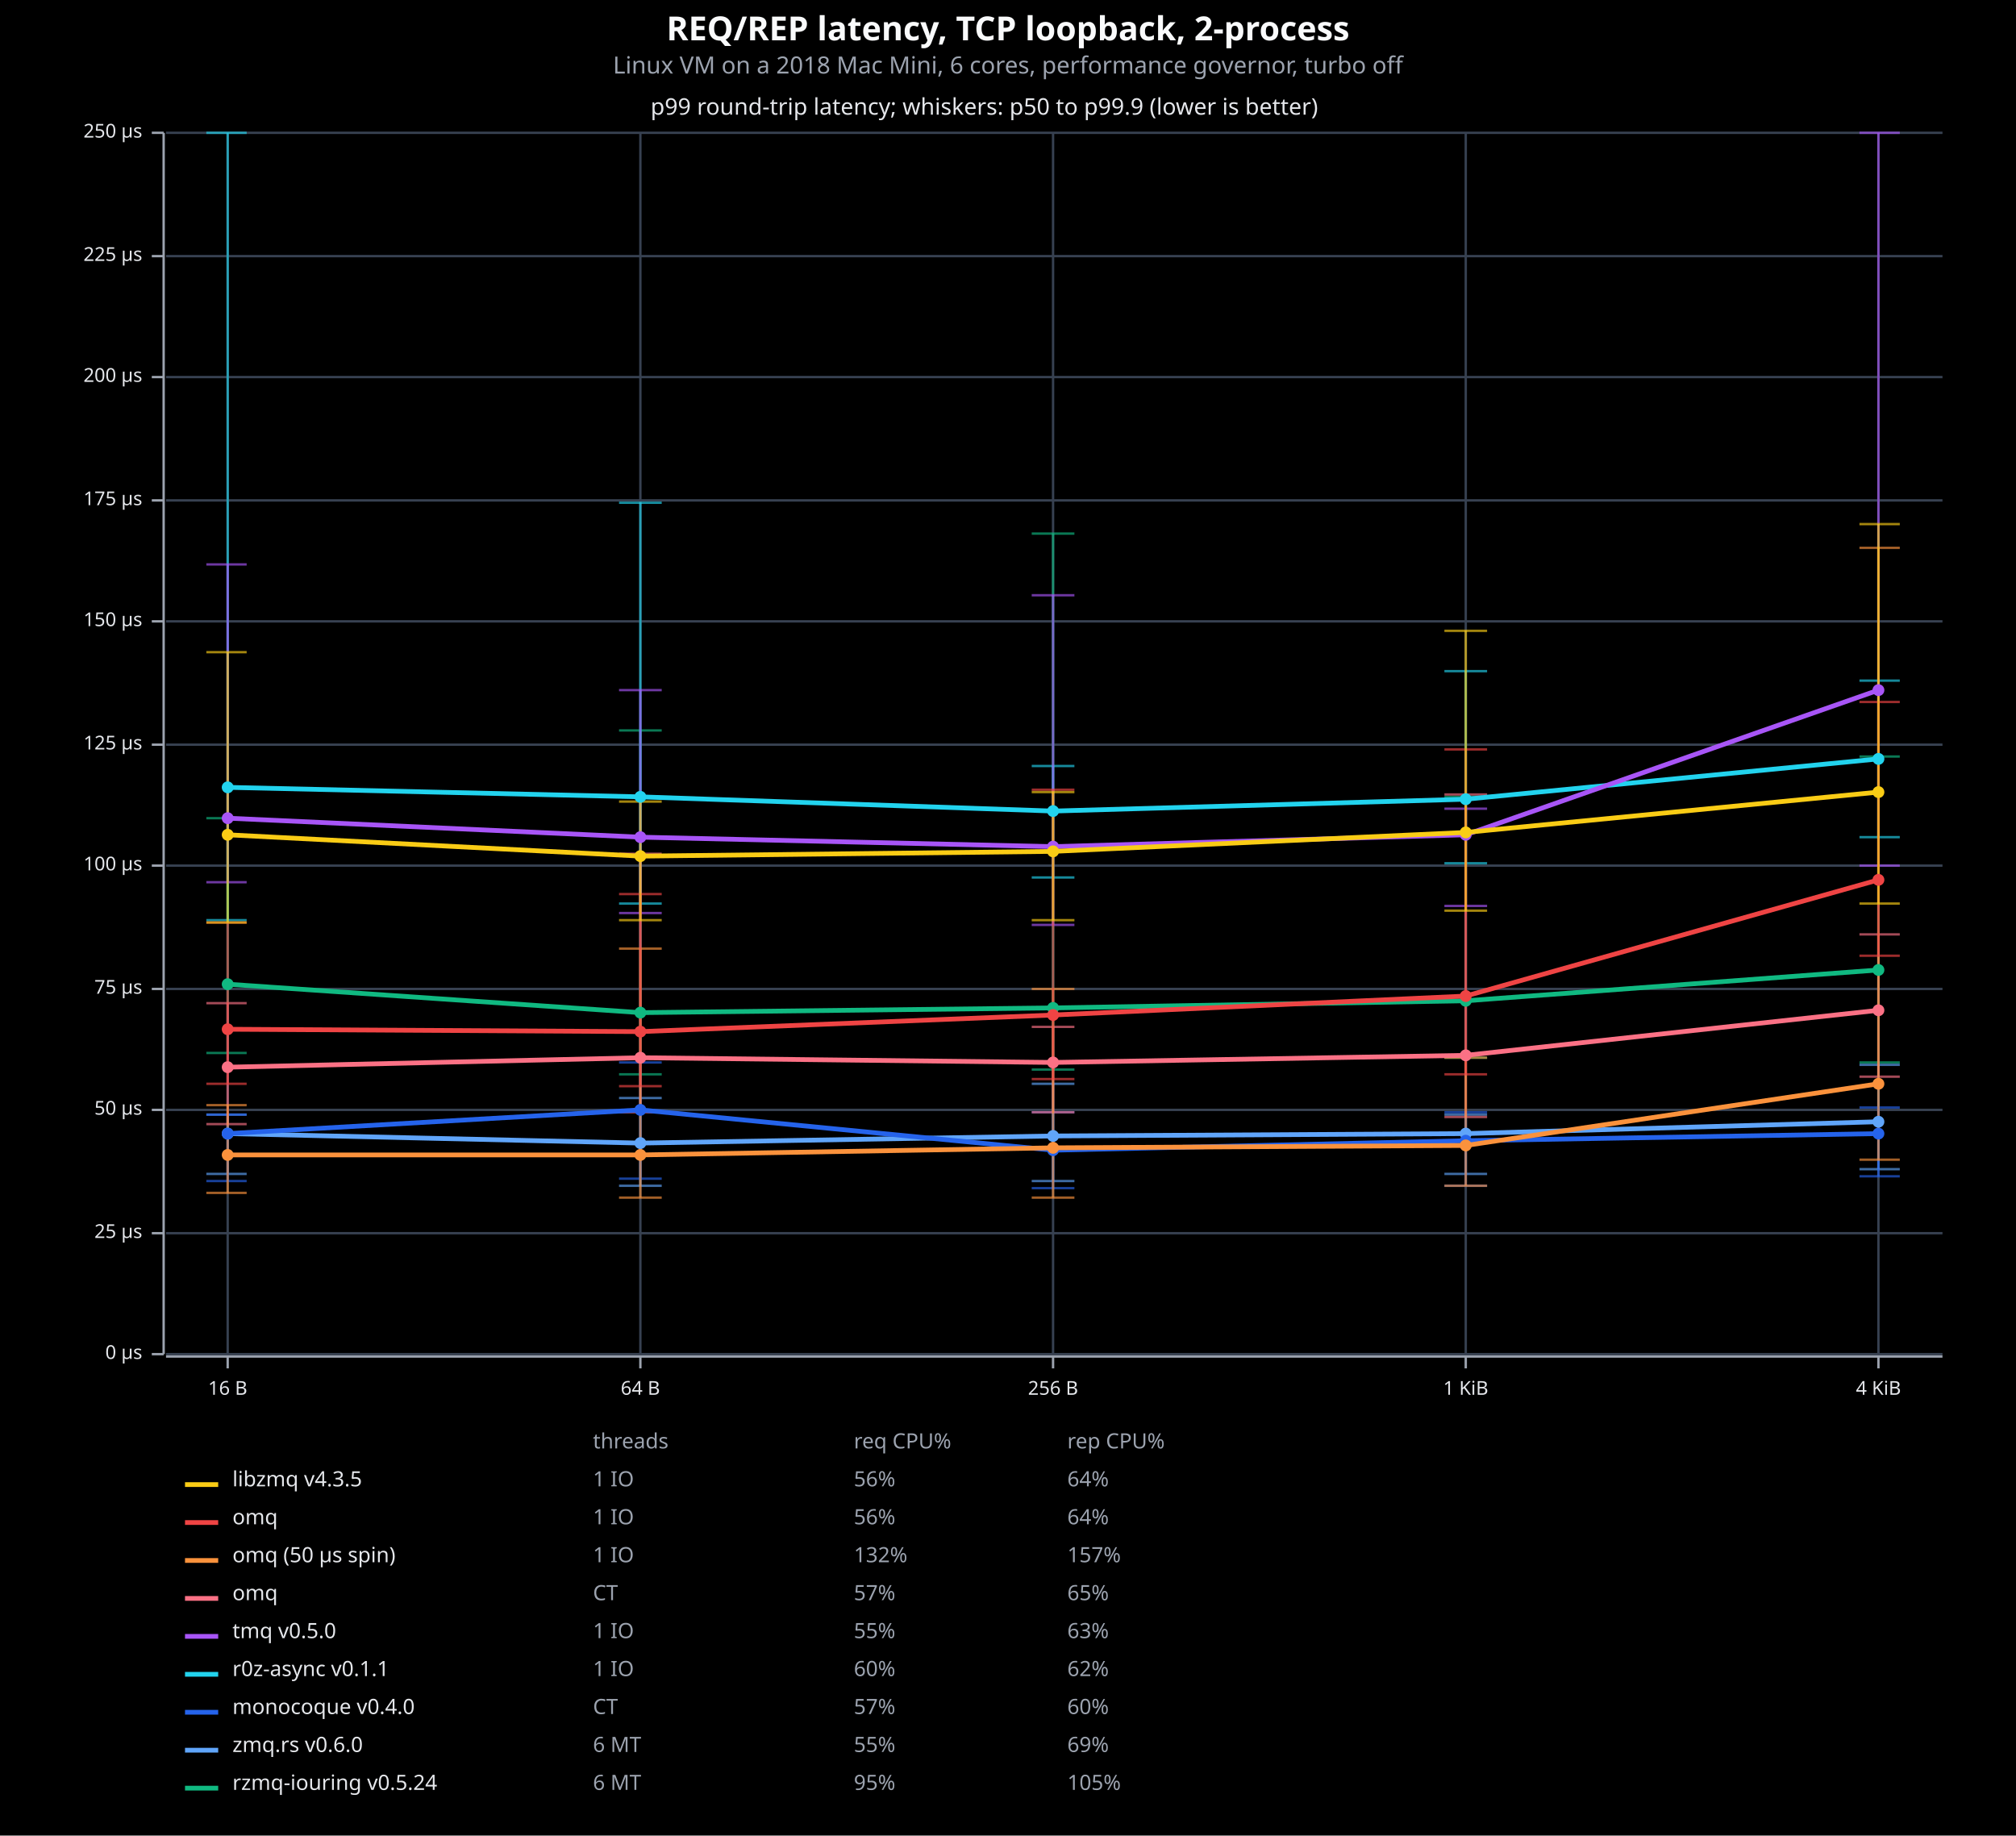
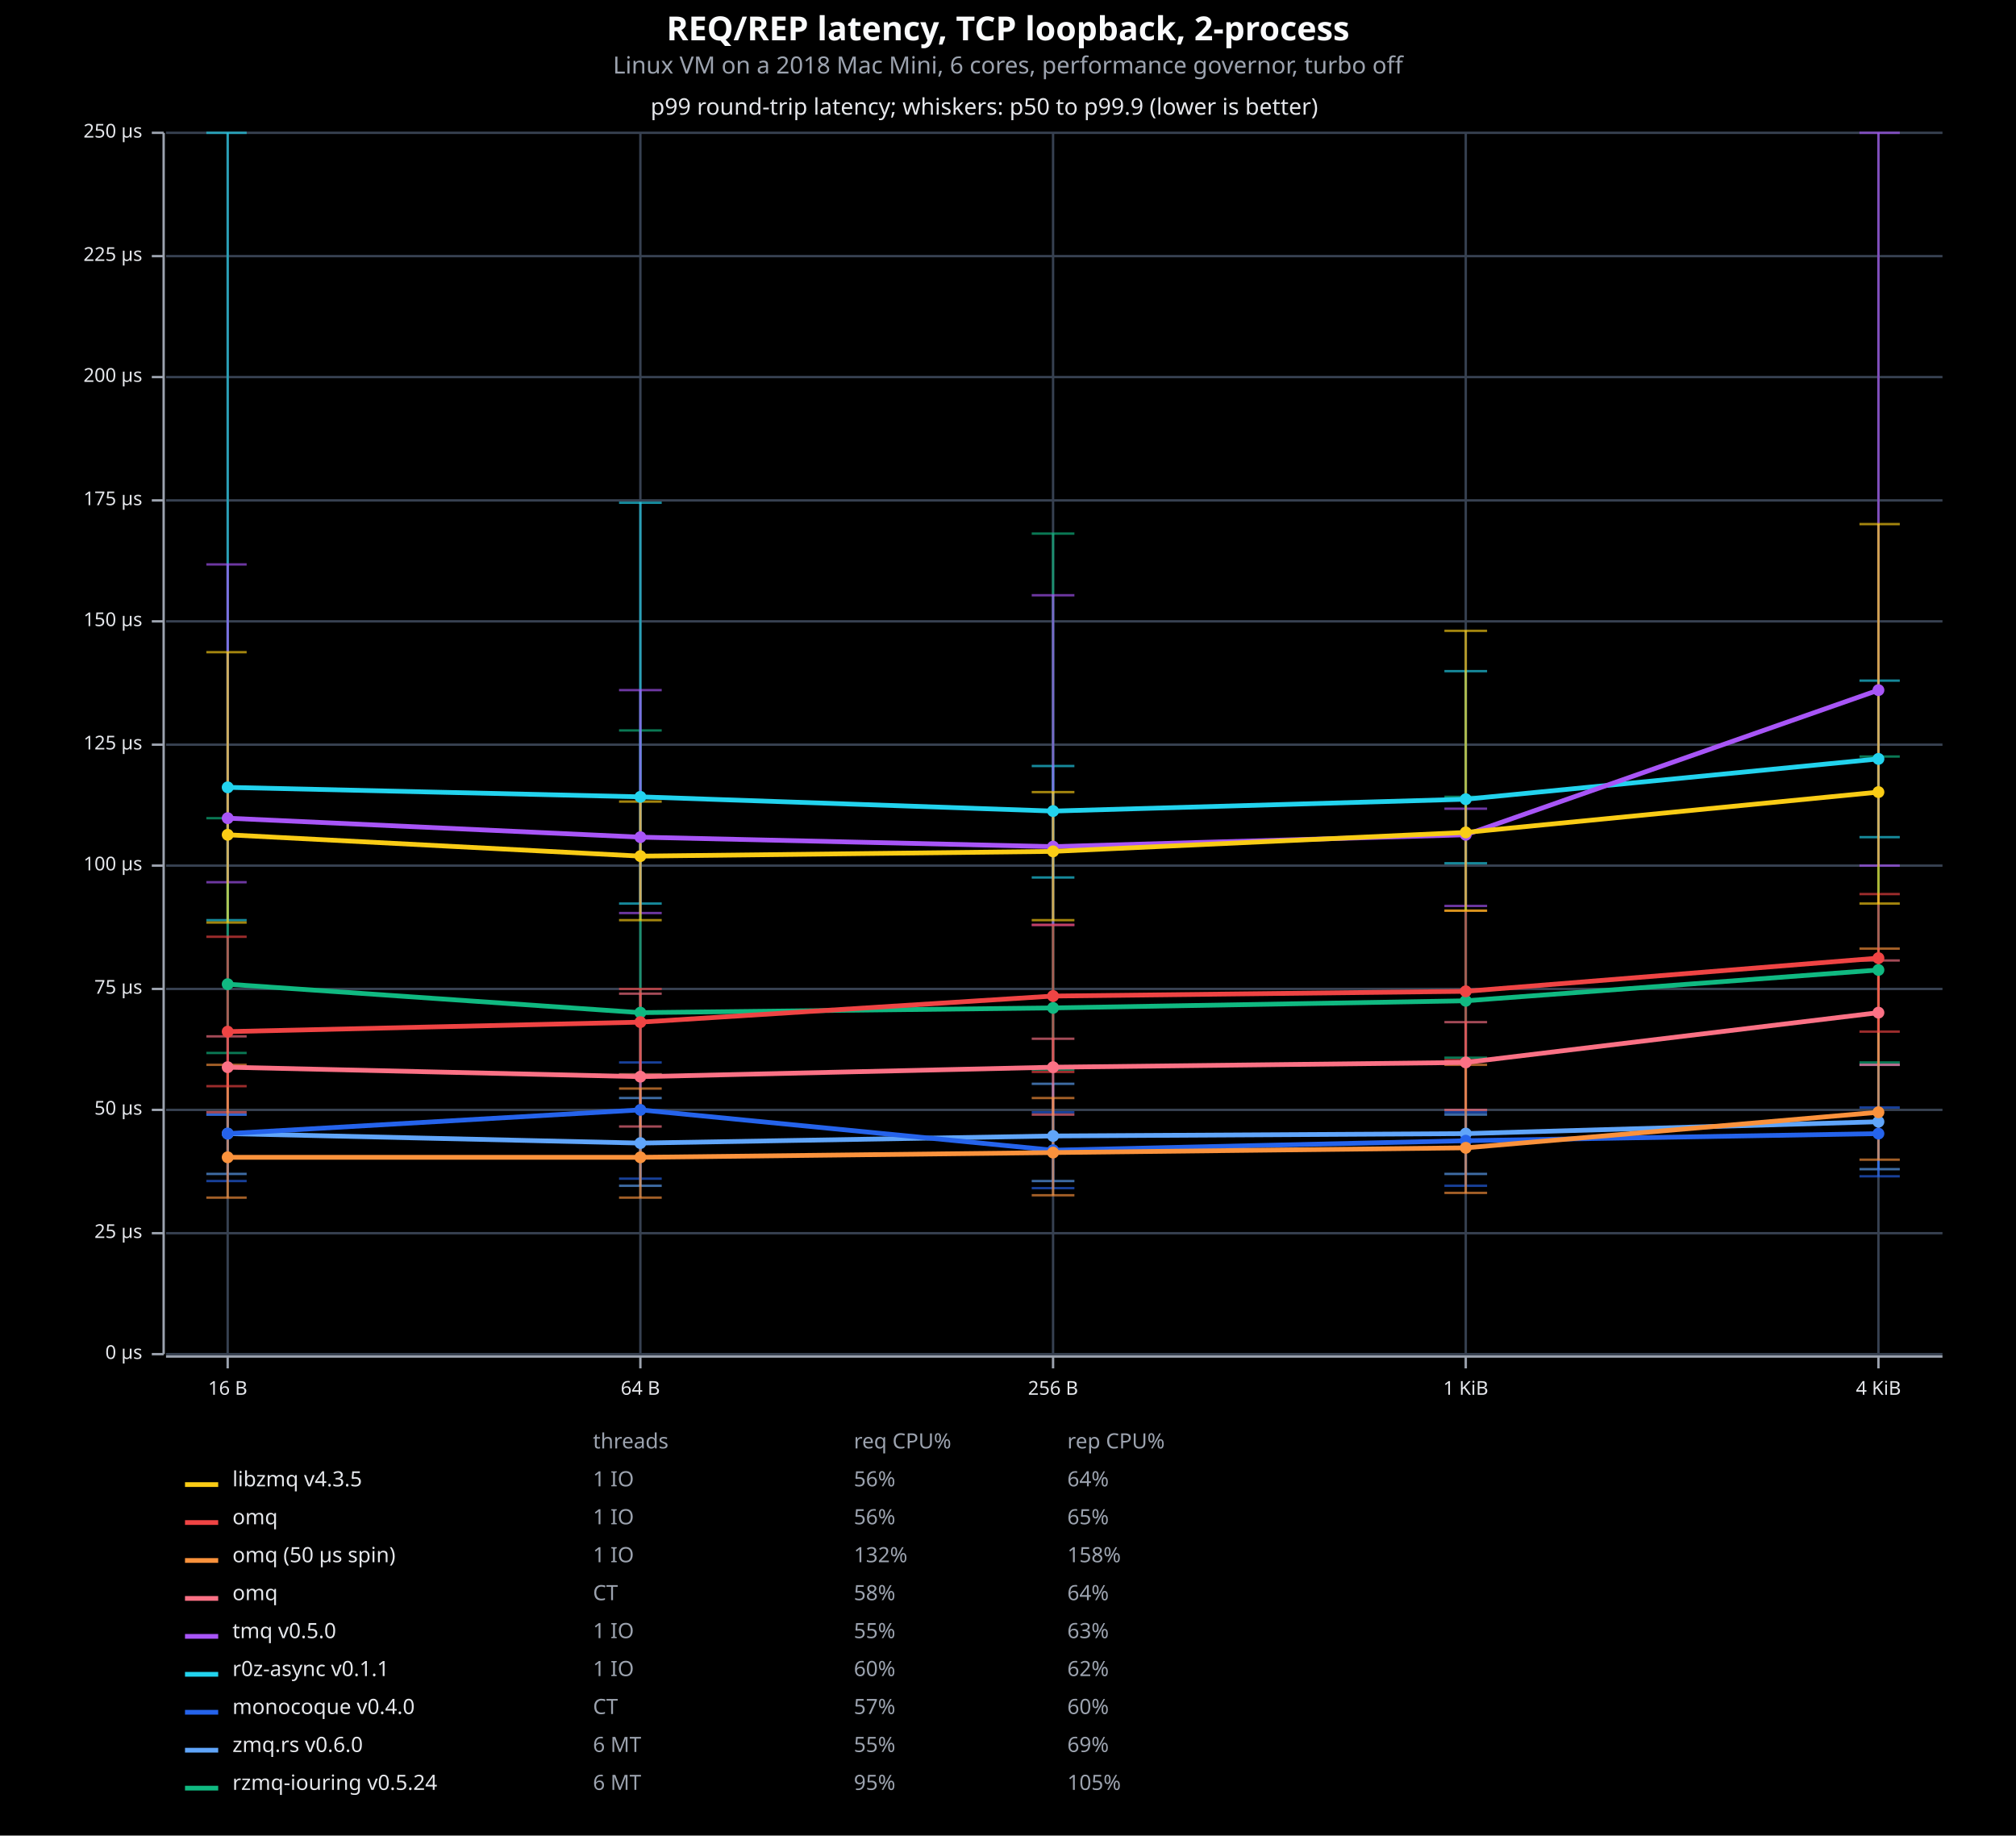
<svg xmlns="http://www.w3.org/2000/svg" viewBox="0 0 850 774" font-family="system-ui, -apple-system, sans-serif">
  <rect x="0" y="0" width="850" height="774" opacity="1" fill="#000000" stroke="none" />
  <text x="425" y="17" text-anchor="middle" font-family="sans-serif" font-size="14" font-weight="bold" fill="#F9FAFB">REQ/REP latency, TCP loopback, 2-process</text>
  <text x="425" y="31" text-anchor="middle" font-family="sans-serif" font-size="10" fill="#9CA3AF">Linux VM on a 2018 Mac Mini, 6 cores, performance governor, turbo off</text>
  <text x="415" y="41" dy="0.76em" text-anchor="middle" font-family="sans-serif" font-size="9.677" opacity="1" fill="#E5E7EB">
p99 round-trip latency; whiskers: p50 to p99.9 (lower is better)
</text>
  <line opacity="1" stroke="#374151" stroke-width="1" x1="96" y1="571" x2="96" y2="56" />
  <line opacity="1" stroke="#374151" stroke-width="1" x1="270" y1="571" x2="270" y2="56" />
  <line opacity="1" stroke="#374151" stroke-width="1" x1="444" y1="571" x2="444" y2="56" />
  <line opacity="1" stroke="#374151" stroke-width="1" x1="618" y1="571" x2="618" y2="56" />
  <line opacity="1" stroke="#374151" stroke-width="1" x1="792" y1="571" x2="792" y2="56" />
  <line opacity="1" stroke="#374151" stroke-width="1" x1="70" y1="571" x2="819" y2="571" />
  <line opacity="1" stroke="#374151" stroke-width="1" x1="70" y1="520" x2="819" y2="520" />
  <line opacity="1" stroke="#374151" stroke-width="1" x1="70" y1="468" x2="819" y2="468" />
  <line opacity="1" stroke="#374151" stroke-width="1" x1="70" y1="417" x2="819" y2="417" />
  <line opacity="1" stroke="#374151" stroke-width="1" x1="70" y1="365" x2="819" y2="365" />
  <line opacity="1" stroke="#374151" stroke-width="1" x1="70" y1="314" x2="819" y2="314" />
  <line opacity="1" stroke="#374151" stroke-width="1" x1="70" y1="262" x2="819" y2="262" />
  <line opacity="1" stroke="#374151" stroke-width="1" x1="70" y1="211" x2="819" y2="211" />
  <line opacity="1" stroke="#374151" stroke-width="1" x1="70" y1="159" x2="819" y2="159" />
  <line opacity="1" stroke="#374151" stroke-width="1" x1="70" y1="108" x2="819" y2="108" />
  <line opacity="1" stroke="#374151" stroke-width="1" x1="70" y1="56" x2="819" y2="56" />
  <polyline fill="none" opacity="1" stroke="#9CA3AF" stroke-width="1" points="69,56 69,571 " />
  <text x="60" y="571" dy="0.5ex" text-anchor="end" font-family="sans-serif" font-size="8.065" opacity="1" fill="#E5E7EB">
0 μs
</text>
  <polyline fill="none" opacity="1" stroke="#9CA3AF" stroke-width="1" points="64,571 69,571 " />
  <text x="60" y="520" dy="0.5ex" text-anchor="end" font-family="sans-serif" font-size="8.065" opacity="1" fill="#E5E7EB">
25 μs
</text>
  <polyline fill="none" opacity="1" stroke="#9CA3AF" stroke-width="1" points="64,520 69,520 " />
  <text x="60" y="468" dy="0.5ex" text-anchor="end" font-family="sans-serif" font-size="8.065" opacity="1" fill="#E5E7EB">
50 μs
</text>
  <polyline fill="none" opacity="1" stroke="#9CA3AF" stroke-width="1" points="64,468 69,468 " />
  <text x="60" y="417" dy="0.5ex" text-anchor="end" font-family="sans-serif" font-size="8.065" opacity="1" fill="#E5E7EB">
75 μs
</text>
  <polyline fill="none" opacity="1" stroke="#9CA3AF" stroke-width="1" points="64,417 69,417 " />
  <text x="60" y="365" dy="0.5ex" text-anchor="end" font-family="sans-serif" font-size="8.065" opacity="1" fill="#E5E7EB">
100 μs
</text>
  <polyline fill="none" opacity="1" stroke="#9CA3AF" stroke-width="1" points="64,365 69,365 " />
  <text x="60" y="314" dy="0.5ex" text-anchor="end" font-family="sans-serif" font-size="8.065" opacity="1" fill="#E5E7EB">
125 μs
</text>
  <polyline fill="none" opacity="1" stroke="#9CA3AF" stroke-width="1" points="64,314 69,314 " />
  <text x="60" y="262" dy="0.5ex" text-anchor="end" font-family="sans-serif" font-size="8.065" opacity="1" fill="#E5E7EB">
150 μs
</text>
  <polyline fill="none" opacity="1" stroke="#9CA3AF" stroke-width="1" points="64,262 69,262 " />
  <text x="60" y="211" dy="0.5ex" text-anchor="end" font-family="sans-serif" font-size="8.065" opacity="1" fill="#E5E7EB">
175 μs
</text>
  <polyline fill="none" opacity="1" stroke="#9CA3AF" stroke-width="1" points="64,211 69,211 " />
  <text x="60" y="159" dy="0.5ex" text-anchor="end" font-family="sans-serif" font-size="8.065" opacity="1" fill="#E5E7EB">
200 μs
</text>
  <polyline fill="none" opacity="1" stroke="#9CA3AF" stroke-width="1" points="64,159 69,159 " />
  <text x="60" y="108" dy="0.5ex" text-anchor="end" font-family="sans-serif" font-size="8.065" opacity="1" fill="#E5E7EB">
225 μs
</text>
  <polyline fill="none" opacity="1" stroke="#9CA3AF" stroke-width="1" points="64,108 69,108 " />
  <text x="60" y="56" dy="0.5ex" text-anchor="end" font-family="sans-serif" font-size="8.065" opacity="1" fill="#E5E7EB">
250 μs
</text>
  <polyline fill="none" opacity="1" stroke="#9CA3AF" stroke-width="1" points="64,56 69,56 " />
  <polyline fill="none" opacity="1" stroke="#9CA3AF" stroke-width="1" points="70,572 819,572 " />
  <text x="96" y="582" dy="0.76em" text-anchor="middle" font-family="sans-serif" font-size="8.065" opacity="1" fill="#E5E7EB">
16 B
</text>
  <polyline fill="none" opacity="1" stroke="#9CA3AF" stroke-width="1" points="96,572 96,577 " />
  <text x="270" y="582" dy="0.76em" text-anchor="middle" font-family="sans-serif" font-size="8.065" opacity="1" fill="#E5E7EB">
64 B
</text>
  <polyline fill="none" opacity="1" stroke="#9CA3AF" stroke-width="1" points="270,572 270,577 " />
  <text x="444" y="582" dy="0.76em" text-anchor="middle" font-family="sans-serif" font-size="8.065" opacity="1" fill="#E5E7EB">
256 B
</text>
  <polyline fill="none" opacity="1" stroke="#9CA3AF" stroke-width="1" points="444,572 444,577 " />
  <text x="618" y="582" dy="0.76em" text-anchor="middle" font-family="sans-serif" font-size="8.065" opacity="1" fill="#E5E7EB">
1 KiB
</text>
  <polyline fill="none" opacity="1" stroke="#9CA3AF" stroke-width="1" points="618,572 618,577 " />
  <text x="792" y="582" dy="0.76em" text-anchor="middle" font-family="sans-serif" font-size="8.065" opacity="1" fill="#E5E7EB">
4 KiB
</text>
  <polyline fill="none" opacity="1" stroke="#9CA3AF" stroke-width="1" points="792,572 792,577 " />
  <polyline fill="none" opacity="0.65" stroke="#10B981" stroke-width="1" points="96,444 96,345 " />
  <polyline fill="none" opacity="0.65" stroke="#10B981" stroke-width="1" points="87,444 104,444 " />
  <polyline fill="none" opacity="0.65" stroke="#10B981" stroke-width="1" points="87,345 104,345 " />
  <polyline fill="none" opacity="0.65" stroke="#10B981" stroke-width="1" points="270,453 270,308 " />
  <polyline fill="none" opacity="0.65" stroke="#10B981" stroke-width="1" points="261,453 279,453 " />
  <polyline fill="none" opacity="0.65" stroke="#10B981" stroke-width="1" points="261,308 279,308 " />
  <polyline fill="none" opacity="0.65" stroke="#10B981" stroke-width="1" points="444,451 444,225 " />
  <polyline fill="none" opacity="0.65" stroke="#10B981" stroke-width="1" points="435,451 453,451 " />
  <polyline fill="none" opacity="0.65" stroke="#10B981" stroke-width="1" points="435,225 453,225 " />
  <polyline fill="none" opacity="0.65" stroke="#10B981" stroke-width="1" points="618,446 618,336 " />
  <polyline fill="none" opacity="0.65" stroke="#10B981" stroke-width="1" points="609,446 627,446 " />
  <polyline fill="none" opacity="0.65" stroke="#10B981" stroke-width="1" points="609,336 627,336 " />
  <polyline fill="none" opacity="0.65" stroke="#10B981" stroke-width="1" points="792,448 792,319 " />
  <polyline fill="none" opacity="0.65" stroke="#10B981" stroke-width="1" points="784,448 801,448 " />
  <polyline fill="none" opacity="0.65" stroke="#10B981" stroke-width="1" points="784,319 801,319 " />
  <polyline fill="none" opacity="0.65" stroke="#60A5FA" stroke-width="1" points="96,495 96,470 " />
  <polyline fill="none" opacity="0.65" stroke="#60A5FA" stroke-width="1" points="87,495 104,495 " />
  <polyline fill="none" opacity="0.65" stroke="#60A5FA" stroke-width="1" points="87,470 104,470 " />
  <polyline fill="none" opacity="0.65" stroke="#60A5FA" stroke-width="1" points="270,500 270,463 " />
  <polyline fill="none" opacity="0.65" stroke="#60A5FA" stroke-width="1" points="261,500 279,500 " />
  <polyline fill="none" opacity="0.65" stroke="#60A5FA" stroke-width="1" points="261,463 279,463 " />
  <polyline fill="none" opacity="0.65" stroke="#60A5FA" stroke-width="1" points="444,498 444,457 " />
  <polyline fill="none" opacity="0.65" stroke="#60A5FA" stroke-width="1" points="435,498 453,498 " />
  <polyline fill="none" opacity="0.65" stroke="#60A5FA" stroke-width="1" points="435,457 453,457 " />
  <polyline fill="none" opacity="0.65" stroke="#60A5FA" stroke-width="1" points="618,495 618,470 " />
  <polyline fill="none" opacity="0.65" stroke="#60A5FA" stroke-width="1" points="609,495 627,495 " />
  <polyline fill="none" opacity="0.65" stroke="#60A5FA" stroke-width="1" points="609,470 627,470 " />
  <polyline fill="none" opacity="0.65" stroke="#60A5FA" stroke-width="1" points="792,493 792,449 " />
  <polyline fill="none" opacity="0.65" stroke="#60A5FA" stroke-width="1" points="784,493 801,493 " />
  <polyline fill="none" opacity="0.65" stroke="#60A5FA" stroke-width="1" points="784,449 801,449 " />
  <polyline fill="none" opacity="0.65" stroke="#2563EB" stroke-width="1" points="96,498 96,470 " />
  <polyline fill="none" opacity="0.65" stroke="#2563EB" stroke-width="1" points="87,498 104,498 " />
  <polyline fill="none" opacity="0.65" stroke="#2563EB" stroke-width="1" points="87,470 104,470 " />
  <polyline fill="none" opacity="0.65" stroke="#2563EB" stroke-width="1" points="270,497 270,448 " />
  <polyline fill="none" opacity="0.65" stroke="#2563EB" stroke-width="1" points="261,497 279,497 " />
  <polyline fill="none" opacity="0.65" stroke="#2563EB" stroke-width="1" points="261,448 279,448 " />
  <polyline fill="none" opacity="0.65" stroke="#2563EB" stroke-width="1" points="444,501 444,469 " />
  <polyline fill="none" opacity="0.65" stroke="#2563EB" stroke-width="1" points="435,501 453,501 " />
  <polyline fill="none" opacity="0.65" stroke="#2563EB" stroke-width="1" points="435,469 453,469 " />
  <polyline fill="none" opacity="0.65" stroke="#2563EB" stroke-width="1" points="618,500 618,469 " />
  <polyline fill="none" opacity="0.65" stroke="#2563EB" stroke-width="1" points="609,500 627,500 " />
  <polyline fill="none" opacity="0.65" stroke="#2563EB" stroke-width="1" points="609,469 627,469 " />
  <polyline fill="none" opacity="0.65" stroke="#2563EB" stroke-width="1" points="792,496 792,467 " />
  <polyline fill="none" opacity="0.65" stroke="#2563EB" stroke-width="1" points="784,496 801,496 " />
  <polyline fill="none" opacity="0.65" stroke="#2563EB" stroke-width="1" points="784,467 801,467 " />
  <polyline fill="none" opacity="0.65" stroke="#22D3EE" stroke-width="1" points="96,388 96,56 " />
  <polyline fill="none" opacity="0.65" stroke="#22D3EE" stroke-width="1" points="87,388 104,388 " />
  <polyline fill="none" opacity="0.65" stroke="#22D3EE" stroke-width="1" points="87,56 104,56 " />
  <polyline fill="none" opacity="0.65" stroke="#22D3EE" stroke-width="1" points="270,381 270,212 " />
  <polyline fill="none" opacity="0.65" stroke="#22D3EE" stroke-width="1" points="261,381 279,381 " />
  <polyline fill="none" opacity="0.65" stroke="#22D3EE" stroke-width="1" points="261,212 279,212 " />
  <polyline fill="none" opacity="0.65" stroke="#22D3EE" stroke-width="1" points="444,370 444,323 " />
  <polyline fill="none" opacity="0.65" stroke="#22D3EE" stroke-width="1" points="435,370 453,370 " />
  <polyline fill="none" opacity="0.65" stroke="#22D3EE" stroke-width="1" points="435,323 453,323 " />
  <polyline fill="none" opacity="0.65" stroke="#22D3EE" stroke-width="1" points="618,364 618,283 " />
  <polyline fill="none" opacity="0.65" stroke="#22D3EE" stroke-width="1" points="609,364 627,364 " />
  <polyline fill="none" opacity="0.65" stroke="#22D3EE" stroke-width="1" points="609,283 627,283 " />
  <polyline fill="none" opacity="0.65" stroke="#22D3EE" stroke-width="1" points="792,353 792,287 " />
  <polyline fill="none" opacity="0.65" stroke="#22D3EE" stroke-width="1" points="784,353 801,353 " />
  <polyline fill="none" opacity="0.65" stroke="#22D3EE" stroke-width="1" points="784,287 801,287 " />
  <polyline fill="none" opacity="0.65" stroke="#A855F7" stroke-width="1" points="96,372 96,238 " />
  <polyline fill="none" opacity="0.65" stroke="#A855F7" stroke-width="1" points="87,372 104,372 " />
  <polyline fill="none" opacity="0.65" stroke="#A855F7" stroke-width="1" points="87,238 104,238 " />
  <polyline fill="none" opacity="0.65" stroke="#A855F7" stroke-width="1" points="270,385 270,291 " />
  <polyline fill="none" opacity="0.65" stroke="#A855F7" stroke-width="1" points="261,385 279,385 " />
  <polyline fill="none" opacity="0.65" stroke="#A855F7" stroke-width="1" points="261,291 279,291 " />
  <polyline fill="none" opacity="0.65" stroke="#A855F7" stroke-width="1" points="444,390 444,251 " />
  <polyline fill="none" opacity="0.65" stroke="#A855F7" stroke-width="1" points="435,390 453,390 " />
  <polyline fill="none" opacity="0.65" stroke="#A855F7" stroke-width="1" points="435,251 453,251 " />
  <polyline fill="none" opacity="0.65" stroke="#A855F7" stroke-width="1" points="618,382 618,341 " />
  <polyline fill="none" opacity="0.65" stroke="#A855F7" stroke-width="1" points="609,382 627,382 " />
  <polyline fill="none" opacity="0.65" stroke="#A855F7" stroke-width="1" points="609,341 627,341 " />
  <polyline fill="none" opacity="0.65" stroke="#A855F7" stroke-width="1" points="792,365 792,56 " />
  <polyline fill="none" opacity="0.65" stroke="#A855F7" stroke-width="1" points="784,365 801,365 " />
  <polyline fill="none" opacity="0.65" stroke="#A855F7" stroke-width="1" points="784,56 801,56 " />
-   <polyline fill="none" opacity="0.65" stroke="#FB7185" stroke-width="1" points="96,474 96,423 " />
-   <polyline fill="none" opacity="0.65" stroke="#FB7185" stroke-width="1" points="87,474 104,474 " />
-   <polyline fill="none" opacity="0.65" stroke="#FB7185" stroke-width="1" points="87,423 104,423 " />
-   <polyline fill="none" opacity="0.65" stroke="#FB7185" stroke-width="1" points="270,469 270,360 " />
-   <polyline fill="none" opacity="0.65" stroke="#FB7185" stroke-width="1" points="261,469 279,469 " />
-   <polyline fill="none" opacity="0.65" stroke="#FB7185" stroke-width="1" points="261,360 279,360 " />
-   <polyline fill="none" opacity="0.65" stroke="#FB7185" stroke-width="1" points="444,469 444,433 " />
-   <polyline fill="none" opacity="0.65" stroke="#FB7185" stroke-width="1" points="435,469 453,469 " />
-   <polyline fill="none" opacity="0.65" stroke="#FB7185" stroke-width="1" points="435,433 453,433 " />
-   <polyline fill="none" opacity="0.65" stroke="#FB7185" stroke-width="1" points="618,471 618,335 " />
-   <polyline fill="none" opacity="0.65" stroke="#FB7185" stroke-width="1" points="609,471 627,471 " />
-   <polyline fill="none" opacity="0.65" stroke="#FB7185" stroke-width="1" points="609,335 627,335 " />
-   <polyline fill="none" opacity="0.65" stroke="#FB7185" stroke-width="1" points="792,454 792,394 " />
-   <polyline fill="none" opacity="0.65" stroke="#FB7185" stroke-width="1" points="784,454 801,454 " />
-   <polyline fill="none" opacity="0.65" stroke="#FB7185" stroke-width="1" points="784,394 801,394 " />
-   <polyline fill="none" opacity="0.65" stroke="#FB923C" stroke-width="1" points="96,503 96,466 " />
-   <polyline fill="none" opacity="0.65" stroke="#FB923C" stroke-width="1" points="87,503 104,503 " />
-   <polyline fill="none" opacity="0.65" stroke="#FB923C" stroke-width="1" points="87,466 104,466 " />
-   <polyline fill="none" opacity="0.65" stroke="#FB923C" stroke-width="1" points="270,505 270,400 " />
+   <polyline fill="none" opacity="0.65" stroke="#FB7185" stroke-width="1" points="96,469 96,437 " />
+   <polyline fill="none" opacity="0.65" stroke="#FB7185" stroke-width="1" points="87,469 104,469 " />
+   <polyline fill="none" opacity="0.65" stroke="#FB7185" stroke-width="1" points="87,437 104,437 " />
+   <polyline fill="none" opacity="0.65" stroke="#FB7185" stroke-width="1" points="270,475 270,419 " />
+   <polyline fill="none" opacity="0.65" stroke="#FB7185" stroke-width="1" points="261,475 279,475 " />
+   <polyline fill="none" opacity="0.65" stroke="#FB7185" stroke-width="1" points="261,419 279,419 " />
+   <polyline fill="none" opacity="0.65" stroke="#FB7185" stroke-width="1" points="444,470 444,438 " />
+   <polyline fill="none" opacity="0.65" stroke="#FB7185" stroke-width="1" points="435,470 453,470 " />
+   <polyline fill="none" opacity="0.65" stroke="#FB7185" stroke-width="1" points="435,438 453,438 " />
+   <polyline fill="none" opacity="0.65" stroke="#FB7185" stroke-width="1" points="618,468 618,431 " />
+   <polyline fill="none" opacity="0.65" stroke="#FB7185" stroke-width="1" points="609,468 627,468 " />
+   <polyline fill="none" opacity="0.65" stroke="#FB7185" stroke-width="1" points="609,431 627,431 " />
+   <polyline fill="none" opacity="0.65" stroke="#FB7185" stroke-width="1" points="792,449 792,405 " />
+   <polyline fill="none" opacity="0.65" stroke="#FB7185" stroke-width="1" points="784,449 801,449 " />
+   <polyline fill="none" opacity="0.65" stroke="#FB7185" stroke-width="1" points="784,405 801,405 " />
+   <polyline fill="none" opacity="0.65" stroke="#FB923C" stroke-width="1" points="96,505 96,449 " />
+   <polyline fill="none" opacity="0.65" stroke="#FB923C" stroke-width="1" points="87,505 104,505 " />
+   <polyline fill="none" opacity="0.65" stroke="#FB923C" stroke-width="1" points="87,449 104,449 " />
+   <polyline fill="none" opacity="0.65" stroke="#FB923C" stroke-width="1" points="270,505 270,459 " />
  <polyline fill="none" opacity="0.65" stroke="#FB923C" stroke-width="1" points="261,505 279,505 " />
-   <polyline fill="none" opacity="0.65" stroke="#FB923C" stroke-width="1" points="261,400 279,400 " />
-   <polyline fill="none" opacity="0.65" stroke="#FB923C" stroke-width="1" points="444,505 444,417 " />
-   <polyline fill="none" opacity="0.65" stroke="#FB923C" stroke-width="1" points="435,505 453,505 " />
-   <polyline fill="none" opacity="0.65" stroke="#FB923C" stroke-width="1" points="435,417 453,417 " />
-   <polyline fill="none" opacity="0.65" stroke="#FB923C" stroke-width="1" points="618,500 618,446 " />
-   <polyline fill="none" opacity="0.65" stroke="#FB923C" stroke-width="1" points="609,500 627,500 " />
-   <polyline fill="none" opacity="0.65" stroke="#FB923C" stroke-width="1" points="609,446 627,446 " />
-   <polyline fill="none" opacity="0.65" stroke="#FB923C" stroke-width="1" points="792,489 792,231 " />
+   <polyline fill="none" opacity="0.65" stroke="#FB923C" stroke-width="1" points="261,459 279,459 " />
+   <polyline fill="none" opacity="0.65" stroke="#FB923C" stroke-width="1" points="444,504 444,463 " />
+   <polyline fill="none" opacity="0.65" stroke="#FB923C" stroke-width="1" points="435,504 453,504 " />
+   <polyline fill="none" opacity="0.65" stroke="#FB923C" stroke-width="1" points="435,463 453,463 " />
+   <polyline fill="none" opacity="0.65" stroke="#FB923C" stroke-width="1" points="618,503 618,449 " />
+   <polyline fill="none" opacity="0.65" stroke="#FB923C" stroke-width="1" points="609,503 627,503 " />
+   <polyline fill="none" opacity="0.65" stroke="#FB923C" stroke-width="1" points="609,449 627,449 " />
+   <polyline fill="none" opacity="0.65" stroke="#FB923C" stroke-width="1" points="792,489 792,400 " />
  <polyline fill="none" opacity="0.65" stroke="#FB923C" stroke-width="1" points="784,489 801,489 " />
-   <polyline fill="none" opacity="0.65" stroke="#FB923C" stroke-width="1" points="784,231 801,231 " />
-   <polyline fill="none" opacity="0.65" stroke="#EF4444" stroke-width="1" points="96,457 96,389 " />
-   <polyline fill="none" opacity="0.65" stroke="#EF4444" stroke-width="1" points="87,457 104,457 " />
-   <polyline fill="none" opacity="0.65" stroke="#EF4444" stroke-width="1" points="87,389 104,389 " />
-   <polyline fill="none" opacity="0.65" stroke="#EF4444" stroke-width="1" points="270,458 270,377 " />
-   <polyline fill="none" opacity="0.65" stroke="#EF4444" stroke-width="1" points="261,458 279,458 " />
-   <polyline fill="none" opacity="0.65" stroke="#EF4444" stroke-width="1" points="261,377 279,377 " />
-   <polyline fill="none" opacity="0.65" stroke="#EF4444" stroke-width="1" points="444,455 444,333 " />
-   <polyline fill="none" opacity="0.65" stroke="#EF4444" stroke-width="1" points="435,455 453,455 " />
-   <polyline fill="none" opacity="0.65" stroke="#EF4444" stroke-width="1" points="435,333 453,333 " />
-   <polyline fill="none" opacity="0.65" stroke="#EF4444" stroke-width="1" points="618,453 618,316 " />
-   <polyline fill="none" opacity="0.65" stroke="#EF4444" stroke-width="1" points="609,453 627,453 " />
-   <polyline fill="none" opacity="0.65" stroke="#EF4444" stroke-width="1" points="609,316 627,316 " />
-   <polyline fill="none" opacity="0.65" stroke="#EF4444" stroke-width="1" points="792,403 792,296 " />
-   <polyline fill="none" opacity="0.65" stroke="#EF4444" stroke-width="1" points="784,403 801,403 " />
-   <polyline fill="none" opacity="0.65" stroke="#EF4444" stroke-width="1" points="784,296 801,296 " />
+   <polyline fill="none" opacity="0.65" stroke="#FB923C" stroke-width="1" points="784,400 801,400 " />
+   <polyline fill="none" opacity="0.65" stroke="#EF4444" stroke-width="1" points="96,458 96,395 " />
+   <polyline fill="none" opacity="0.65" stroke="#EF4444" stroke-width="1" points="87,458 104,458 " />
+   <polyline fill="none" opacity="0.65" stroke="#EF4444" stroke-width="1" points="87,395 104,395 " />
+   <polyline fill="none" opacity="0.65" stroke="#EF4444" stroke-width="1" points="270,453 270,417 " />
+   <polyline fill="none" opacity="0.65" stroke="#EF4444" stroke-width="1" points="261,453 279,453 " />
+   <polyline fill="none" opacity="0.65" stroke="#EF4444" stroke-width="1" points="261,417 279,417 " />
+   <polyline fill="none" opacity="0.65" stroke="#EF4444" stroke-width="1" points="444,452 444,390 " />
+   <polyline fill="none" opacity="0.65" stroke="#EF4444" stroke-width="1" points="435,452 453,452 " />
+   <polyline fill="none" opacity="0.65" stroke="#EF4444" stroke-width="1" points="435,390 453,390 " />
+   <polyline fill="none" opacity="0.65" stroke="#EF4444" stroke-width="1" points="618,447 618,384 " />
+   <polyline fill="none" opacity="0.65" stroke="#EF4444" stroke-width="1" points="609,447 627,447 " />
+   <polyline fill="none" opacity="0.65" stroke="#EF4444" stroke-width="1" points="609,384 627,384 " />
+   <polyline fill="none" opacity="0.65" stroke="#EF4444" stroke-width="1" points="792,435 792,377 " />
+   <polyline fill="none" opacity="0.65" stroke="#EF4444" stroke-width="1" points="784,435 801,435 " />
+   <polyline fill="none" opacity="0.65" stroke="#EF4444" stroke-width="1" points="784,377 801,377 " />
  <polyline fill="none" opacity="0.65" stroke="#FACC15" stroke-width="1" points="96,389 96,275 " />
  <polyline fill="none" opacity="0.65" stroke="#FACC15" stroke-width="1" points="87,389 104,389 " />
  <polyline fill="none" opacity="0.65" stroke="#FACC15" stroke-width="1" points="87,275 104,275 " />
  <polyline fill="none" opacity="0.65" stroke="#FACC15" stroke-width="1" points="270,388 270,338 " />
  <polyline fill="none" opacity="0.65" stroke="#FACC15" stroke-width="1" points="261,388 279,388 " />
  <polyline fill="none" opacity="0.65" stroke="#FACC15" stroke-width="1" points="261,338 279,338 " />
  <polyline fill="none" opacity="0.65" stroke="#FACC15" stroke-width="1" points="444,388 444,334 " />
  <polyline fill="none" opacity="0.65" stroke="#FACC15" stroke-width="1" points="435,388 453,388 " />
  <polyline fill="none" opacity="0.65" stroke="#FACC15" stroke-width="1" points="435,334 453,334 " />
  <polyline fill="none" opacity="0.65" stroke="#FACC15" stroke-width="1" points="618,384 618,266 " />
  <polyline fill="none" opacity="0.65" stroke="#FACC15" stroke-width="1" points="609,384 627,384 " />
  <polyline fill="none" opacity="0.65" stroke="#FACC15" stroke-width="1" points="609,266 627,266 " />
  <polyline fill="none" opacity="0.65" stroke="#FACC15" stroke-width="1" points="792,381 792,221 " />
  <polyline fill="none" opacity="0.65" stroke="#FACC15" stroke-width="1" points="784,381 801,381 " />
  <polyline fill="none" opacity="0.65" stroke="#FACC15" stroke-width="1" points="784,221 801,221 " />
  <polyline fill="none" opacity="1" stroke="#10B981" stroke-width="2" points="96,415 270,427 444,425 618,422 792,409 " />
  <circle cx="96" cy="415" r="2.5" opacity="1" fill="#10B981" stroke="none" stroke-width="1" />
  <circle cx="270" cy="427" r="2.5" opacity="1" fill="#10B981" stroke="none" stroke-width="1" />
  <circle cx="444" cy="425" r="2.5" opacity="1" fill="#10B981" stroke="none" stroke-width="1" />
  <circle cx="618" cy="422" r="2.5" opacity="1" fill="#10B981" stroke="none" stroke-width="1" />
  <circle cx="792" cy="409" r="2.5" opacity="1" fill="#10B981" stroke="none" stroke-width="1" />
  <polyline fill="none" opacity="1" stroke="#60A5FA" stroke-width="2" points="96,478 270,482 444,479 618,478 792,473 " />
  <circle cx="96" cy="478" r="2.5" opacity="1" fill="#60A5FA" stroke="none" stroke-width="1" />
  <circle cx="270" cy="482" r="2.5" opacity="1" fill="#60A5FA" stroke="none" stroke-width="1" />
  <circle cx="444" cy="479" r="2.5" opacity="1" fill="#60A5FA" stroke="none" stroke-width="1" />
  <circle cx="618" cy="478" r="2.5" opacity="1" fill="#60A5FA" stroke="none" stroke-width="1" />
  <circle cx="792" cy="473" r="2.5" opacity="1" fill="#60A5FA" stroke="none" stroke-width="1" />
  <polyline fill="none" opacity="1" stroke="#2563EB" stroke-width="2" points="96,478 270,468 444,485 618,481 792,478 " />
  <circle cx="96" cy="478" r="2.5" opacity="1" fill="#2563EB" stroke="none" stroke-width="1" />
  <circle cx="270" cy="468" r="2.5" opacity="1" fill="#2563EB" stroke="none" stroke-width="1" />
  <circle cx="444" cy="485" r="2.5" opacity="1" fill="#2563EB" stroke="none" stroke-width="1" />
  <circle cx="618" cy="481" r="2.5" opacity="1" fill="#2563EB" stroke="none" stroke-width="1" />
  <circle cx="792" cy="478" r="2.5" opacity="1" fill="#2563EB" stroke="none" stroke-width="1" />
  <polyline fill="none" opacity="1" stroke="#22D3EE" stroke-width="2" points="96,332 270,336 444,342 618,337 792,320 " />
  <circle cx="96" cy="332" r="2.5" opacity="1" fill="#22D3EE" stroke="none" stroke-width="1" />
  <circle cx="270" cy="336" r="2.5" opacity="1" fill="#22D3EE" stroke="none" stroke-width="1" />
  <circle cx="444" cy="342" r="2.5" opacity="1" fill="#22D3EE" stroke="none" stroke-width="1" />
  <circle cx="618" cy="337" r="2.5" opacity="1" fill="#22D3EE" stroke="none" stroke-width="1" />
  <circle cx="792" cy="320" r="2.5" opacity="1" fill="#22D3EE" stroke="none" stroke-width="1" />
  <polyline fill="none" opacity="1" stroke="#A855F7" stroke-width="2" points="96,345 270,353 444,357 618,352 792,291 " />
  <circle cx="96" cy="345" r="2.5" opacity="1" fill="#A855F7" stroke="none" stroke-width="1" />
  <circle cx="270" cy="353" r="2.5" opacity="1" fill="#A855F7" stroke="none" stroke-width="1" />
  <circle cx="444" cy="357" r="2.5" opacity="1" fill="#A855F7" stroke="none" stroke-width="1" />
  <circle cx="618" cy="352" r="2.5" opacity="1" fill="#A855F7" stroke="none" stroke-width="1" />
  <circle cx="792" cy="291" r="2.5" opacity="1" fill="#A855F7" stroke="none" stroke-width="1" />
-   <polyline fill="none" opacity="1" stroke="#FB7185" stroke-width="2" points="96,450 270,446 444,448 618,445 792,426 " />
+   <polyline fill="none" opacity="1" stroke="#FB7185" stroke-width="2" points="96,450 270,454 444,450 618,448 792,427 " />
  <circle cx="96" cy="450" r="2.5" opacity="1" fill="#FB7185" stroke="none" stroke-width="1" />
-   <circle cx="270" cy="446" r="2.5" opacity="1" fill="#FB7185" stroke="none" stroke-width="1" />
-   <circle cx="444" cy="448" r="2.5" opacity="1" fill="#FB7185" stroke="none" stroke-width="1" />
-   <circle cx="618" cy="445" r="2.5" opacity="1" fill="#FB7185" stroke="none" stroke-width="1" />
-   <circle cx="792" cy="426" r="2.5" opacity="1" fill="#FB7185" stroke="none" stroke-width="1" />
-   <polyline fill="none" opacity="1" stroke="#FB923C" stroke-width="2" points="96,487 270,487 444,484 618,483 792,457 " />
-   <circle cx="96" cy="487" r="2.5" opacity="1" fill="#FB923C" stroke="none" stroke-width="1" />
-   <circle cx="270" cy="487" r="2.5" opacity="1" fill="#FB923C" stroke="none" stroke-width="1" />
-   <circle cx="444" cy="484" r="2.5" opacity="1" fill="#FB923C" stroke="none" stroke-width="1" />
-   <circle cx="618" cy="483" r="2.5" opacity="1" fill="#FB923C" stroke="none" stroke-width="1" />
-   <circle cx="792" cy="457" r="2.5" opacity="1" fill="#FB923C" stroke="none" stroke-width="1" />
-   <polyline fill="none" opacity="1" stroke="#EF4444" stroke-width="2" points="96,434 270,435 444,428 618,420 792,371 " />
-   <circle cx="96" cy="434" r="2.5" opacity="1" fill="#EF4444" stroke="none" stroke-width="1" />
-   <circle cx="270" cy="435" r="2.5" opacity="1" fill="#EF4444" stroke="none" stroke-width="1" />
-   <circle cx="444" cy="428" r="2.5" opacity="1" fill="#EF4444" stroke="none" stroke-width="1" />
-   <circle cx="618" cy="420" r="2.5" opacity="1" fill="#EF4444" stroke="none" stroke-width="1" />
-   <circle cx="792" cy="371" r="2.5" opacity="1" fill="#EF4444" stroke="none" stroke-width="1" />
+   <circle cx="270" cy="454" r="2.5" opacity="1" fill="#FB7185" stroke="none" stroke-width="1" />
+   <circle cx="444" cy="450" r="2.5" opacity="1" fill="#FB7185" stroke="none" stroke-width="1" />
+   <circle cx="618" cy="448" r="2.5" opacity="1" fill="#FB7185" stroke="none" stroke-width="1" />
+   <circle cx="792" cy="427" r="2.5" opacity="1" fill="#FB7185" stroke="none" stroke-width="1" />
+   <polyline fill="none" opacity="1" stroke="#FB923C" stroke-width="2" points="96,488 270,488 444,486 618,484 792,469 " />
+   <circle cx="96" cy="488" r="2.5" opacity="1" fill="#FB923C" stroke="none" stroke-width="1" />
+   <circle cx="270" cy="488" r="2.5" opacity="1" fill="#FB923C" stroke="none" stroke-width="1" />
+   <circle cx="444" cy="486" r="2.5" opacity="1" fill="#FB923C" stroke="none" stroke-width="1" />
+   <circle cx="618" cy="484" r="2.5" opacity="1" fill="#FB923C" stroke="none" stroke-width="1" />
+   <circle cx="792" cy="469" r="2.5" opacity="1" fill="#FB923C" stroke="none" stroke-width="1" />
+   <polyline fill="none" opacity="1" stroke="#EF4444" stroke-width="2" points="96,435 270,431 444,420 618,418 792,404 " />
+   <circle cx="96" cy="435" r="2.5" opacity="1" fill="#EF4444" stroke="none" stroke-width="1" />
+   <circle cx="270" cy="431" r="2.5" opacity="1" fill="#EF4444" stroke="none" stroke-width="1" />
+   <circle cx="444" cy="420" r="2.5" opacity="1" fill="#EF4444" stroke="none" stroke-width="1" />
+   <circle cx="618" cy="418" r="2.5" opacity="1" fill="#EF4444" stroke="none" stroke-width="1" />
+   <circle cx="792" cy="404" r="2.5" opacity="1" fill="#EF4444" stroke="none" stroke-width="1" />
  <polyline fill="none" opacity="1" stroke="#FACC15" stroke-width="2" points="96,352 270,361 444,359 618,351 792,334 " />
  <circle cx="96" cy="352" r="2.5" opacity="1" fill="#FACC15" stroke="none" stroke-width="1" />
  <circle cx="270" cy="361" r="2.5" opacity="1" fill="#FACC15" stroke="none" stroke-width="1" />
  <circle cx="444" cy="359" r="2.5" opacity="1" fill="#FACC15" stroke="none" stroke-width="1" />
  <circle cx="618" cy="351" r="2.5" opacity="1" fill="#FACC15" stroke="none" stroke-width="1" />
  <circle cx="792" cy="334" r="2.5" opacity="1" fill="#FACC15" stroke="none" stroke-width="1" />
  <text x="250" y="604" dy="0.76em" text-anchor="start" font-family="sans-serif" font-size="8.871" opacity="1" fill="#9CA3AF">
threads
</text>
  <text x="360" y="604" dy="0.76em" text-anchor="start" font-family="sans-serif" font-size="8.871" opacity="1" fill="#9CA3AF">
req CPU%
</text>
  <text x="450" y="604" dy="0.76em" text-anchor="start" font-family="sans-serif" font-size="8.871" opacity="1" fill="#9CA3AF">
rep CPU%
</text>
  <polyline fill="none" opacity="1" stroke="#FACC15" stroke-width="2" points="78,626 92,626 " />
  <text x="98" y="620" dy="0.76em" text-anchor="start" font-family="sans-serif" font-size="8.871" opacity="1" fill="#E5E7EB">
libzmq v4.3.5
</text>
  <text x="250" y="620" dy="0.76em" text-anchor="start" font-family="sans-serif" font-size="8.871" opacity="1" fill="#9CA3AF">
1 IO
</text>
  <text x="360" y="620" dy="0.76em" text-anchor="start" font-family="sans-serif" font-size="8.871" opacity="1" fill="#9CA3AF">
56%
</text>
  <text x="450" y="620" dy="0.76em" text-anchor="start" font-family="sans-serif" font-size="8.871" opacity="1" fill="#9CA3AF">
64%
</text>
  <polyline fill="none" opacity="1" stroke="#EF4444" stroke-width="2" points="78,642 92,642 " />
  <text x="98" y="636" dy="0.76em" text-anchor="start" font-family="sans-serif" font-size="8.871" opacity="1" fill="#E5E7EB">
omq
</text>
  <text x="250" y="636" dy="0.76em" text-anchor="start" font-family="sans-serif" font-size="8.871" opacity="1" fill="#9CA3AF">
1 IO
</text>
  <text x="360" y="636" dy="0.76em" text-anchor="start" font-family="sans-serif" font-size="8.871" opacity="1" fill="#9CA3AF">
56%
</text>
  <text x="450" y="636" dy="0.76em" text-anchor="start" font-family="sans-serif" font-size="8.871" opacity="1" fill="#9CA3AF">
- 64%
+ 65%
</text>
  <polyline fill="none" opacity="1" stroke="#FB923C" stroke-width="2" points="78,658 92,658 " />
  <text x="98" y="652" dy="0.76em" text-anchor="start" font-family="sans-serif" font-size="8.871" opacity="1" fill="#E5E7EB">
omq (50 μs spin)
</text>
  <text x="250" y="652" dy="0.76em" text-anchor="start" font-family="sans-serif" font-size="8.871" opacity="1" fill="#9CA3AF">
1 IO
</text>
  <text x="360" y="652" dy="0.76em" text-anchor="start" font-family="sans-serif" font-size="8.871" opacity="1" fill="#9CA3AF">
132%
</text>
  <text x="450" y="652" dy="0.76em" text-anchor="start" font-family="sans-serif" font-size="8.871" opacity="1" fill="#9CA3AF">
- 157%
+ 158%
</text>
  <polyline fill="none" opacity="1" stroke="#FB7185" stroke-width="2" points="78,674 92,674 " />
  <text x="98" y="668" dy="0.76em" text-anchor="start" font-family="sans-serif" font-size="8.871" opacity="1" fill="#E5E7EB">
omq
</text>
  <text x="250" y="668" dy="0.76em" text-anchor="start" font-family="sans-serif" font-size="8.871" opacity="1" fill="#9CA3AF">
CT
</text>
  <text x="360" y="668" dy="0.76em" text-anchor="start" font-family="sans-serif" font-size="8.871" opacity="1" fill="#9CA3AF">
- 57%
+ 58%
</text>
  <text x="450" y="668" dy="0.76em" text-anchor="start" font-family="sans-serif" font-size="8.871" opacity="1" fill="#9CA3AF">
- 65%
+ 64%
</text>
  <polyline fill="none" opacity="1" stroke="#A855F7" stroke-width="2" points="78,690 92,690 " />
  <text x="98" y="684" dy="0.76em" text-anchor="start" font-family="sans-serif" font-size="8.871" opacity="1" fill="#E5E7EB">
tmq v0.5.0
</text>
  <text x="250" y="684" dy="0.76em" text-anchor="start" font-family="sans-serif" font-size="8.871" opacity="1" fill="#9CA3AF">
1 IO
</text>
  <text x="360" y="684" dy="0.76em" text-anchor="start" font-family="sans-serif" font-size="8.871" opacity="1" fill="#9CA3AF">
55%
</text>
  <text x="450" y="684" dy="0.76em" text-anchor="start" font-family="sans-serif" font-size="8.871" opacity="1" fill="#9CA3AF">
63%
</text>
  <polyline fill="none" opacity="1" stroke="#22D3EE" stroke-width="2" points="78,706 92,706 " />
  <text x="98" y="700" dy="0.76em" text-anchor="start" font-family="sans-serif" font-size="8.871" opacity="1" fill="#E5E7EB">
r0z-async v0.1.1
</text>
  <text x="250" y="700" dy="0.76em" text-anchor="start" font-family="sans-serif" font-size="8.871" opacity="1" fill="#9CA3AF">
1 IO
</text>
  <text x="360" y="700" dy="0.76em" text-anchor="start" font-family="sans-serif" font-size="8.871" opacity="1" fill="#9CA3AF">
60%
</text>
  <text x="450" y="700" dy="0.76em" text-anchor="start" font-family="sans-serif" font-size="8.871" opacity="1" fill="#9CA3AF">
62%
</text>
  <polyline fill="none" opacity="1" stroke="#2563EB" stroke-width="2" points="78,722 92,722 " />
  <text x="98" y="716" dy="0.76em" text-anchor="start" font-family="sans-serif" font-size="8.871" opacity="1" fill="#E5E7EB">
monocoque v0.4.0
</text>
  <text x="250" y="716" dy="0.76em" text-anchor="start" font-family="sans-serif" font-size="8.871" opacity="1" fill="#9CA3AF">
CT
</text>
  <text x="360" y="716" dy="0.76em" text-anchor="start" font-family="sans-serif" font-size="8.871" opacity="1" fill="#9CA3AF">
57%
</text>
  <text x="450" y="716" dy="0.76em" text-anchor="start" font-family="sans-serif" font-size="8.871" opacity="1" fill="#9CA3AF">
60%
</text>
  <polyline fill="none" opacity="1" stroke="#60A5FA" stroke-width="2" points="78,738 92,738 " />
  <text x="98" y="732" dy="0.76em" text-anchor="start" font-family="sans-serif" font-size="8.871" opacity="1" fill="#E5E7EB">
zmq.rs v0.6.0
</text>
  <text x="250" y="732" dy="0.76em" text-anchor="start" font-family="sans-serif" font-size="8.871" opacity="1" fill="#9CA3AF">
6 MT
</text>
  <text x="360" y="732" dy="0.76em" text-anchor="start" font-family="sans-serif" font-size="8.871" opacity="1" fill="#9CA3AF">
55%
</text>
  <text x="450" y="732" dy="0.76em" text-anchor="start" font-family="sans-serif" font-size="8.871" opacity="1" fill="#9CA3AF">
69%
</text>
  <polyline fill="none" opacity="1" stroke="#10B981" stroke-width="2" points="78,754 92,754 " />
  <text x="98" y="748" dy="0.76em" text-anchor="start" font-family="sans-serif" font-size="8.871" opacity="1" fill="#E5E7EB">
rzmq-iouring v0.5.24
</text>
  <text x="250" y="748" dy="0.76em" text-anchor="start" font-family="sans-serif" font-size="8.871" opacity="1" fill="#9CA3AF">
6 MT
</text>
  <text x="360" y="748" dy="0.76em" text-anchor="start" font-family="sans-serif" font-size="8.871" opacity="1" fill="#9CA3AF">
95%
</text>
  <text x="450" y="748" dy="0.76em" text-anchor="start" font-family="sans-serif" font-size="8.871" opacity="1" fill="#9CA3AF">
105%
</text>
</svg>
